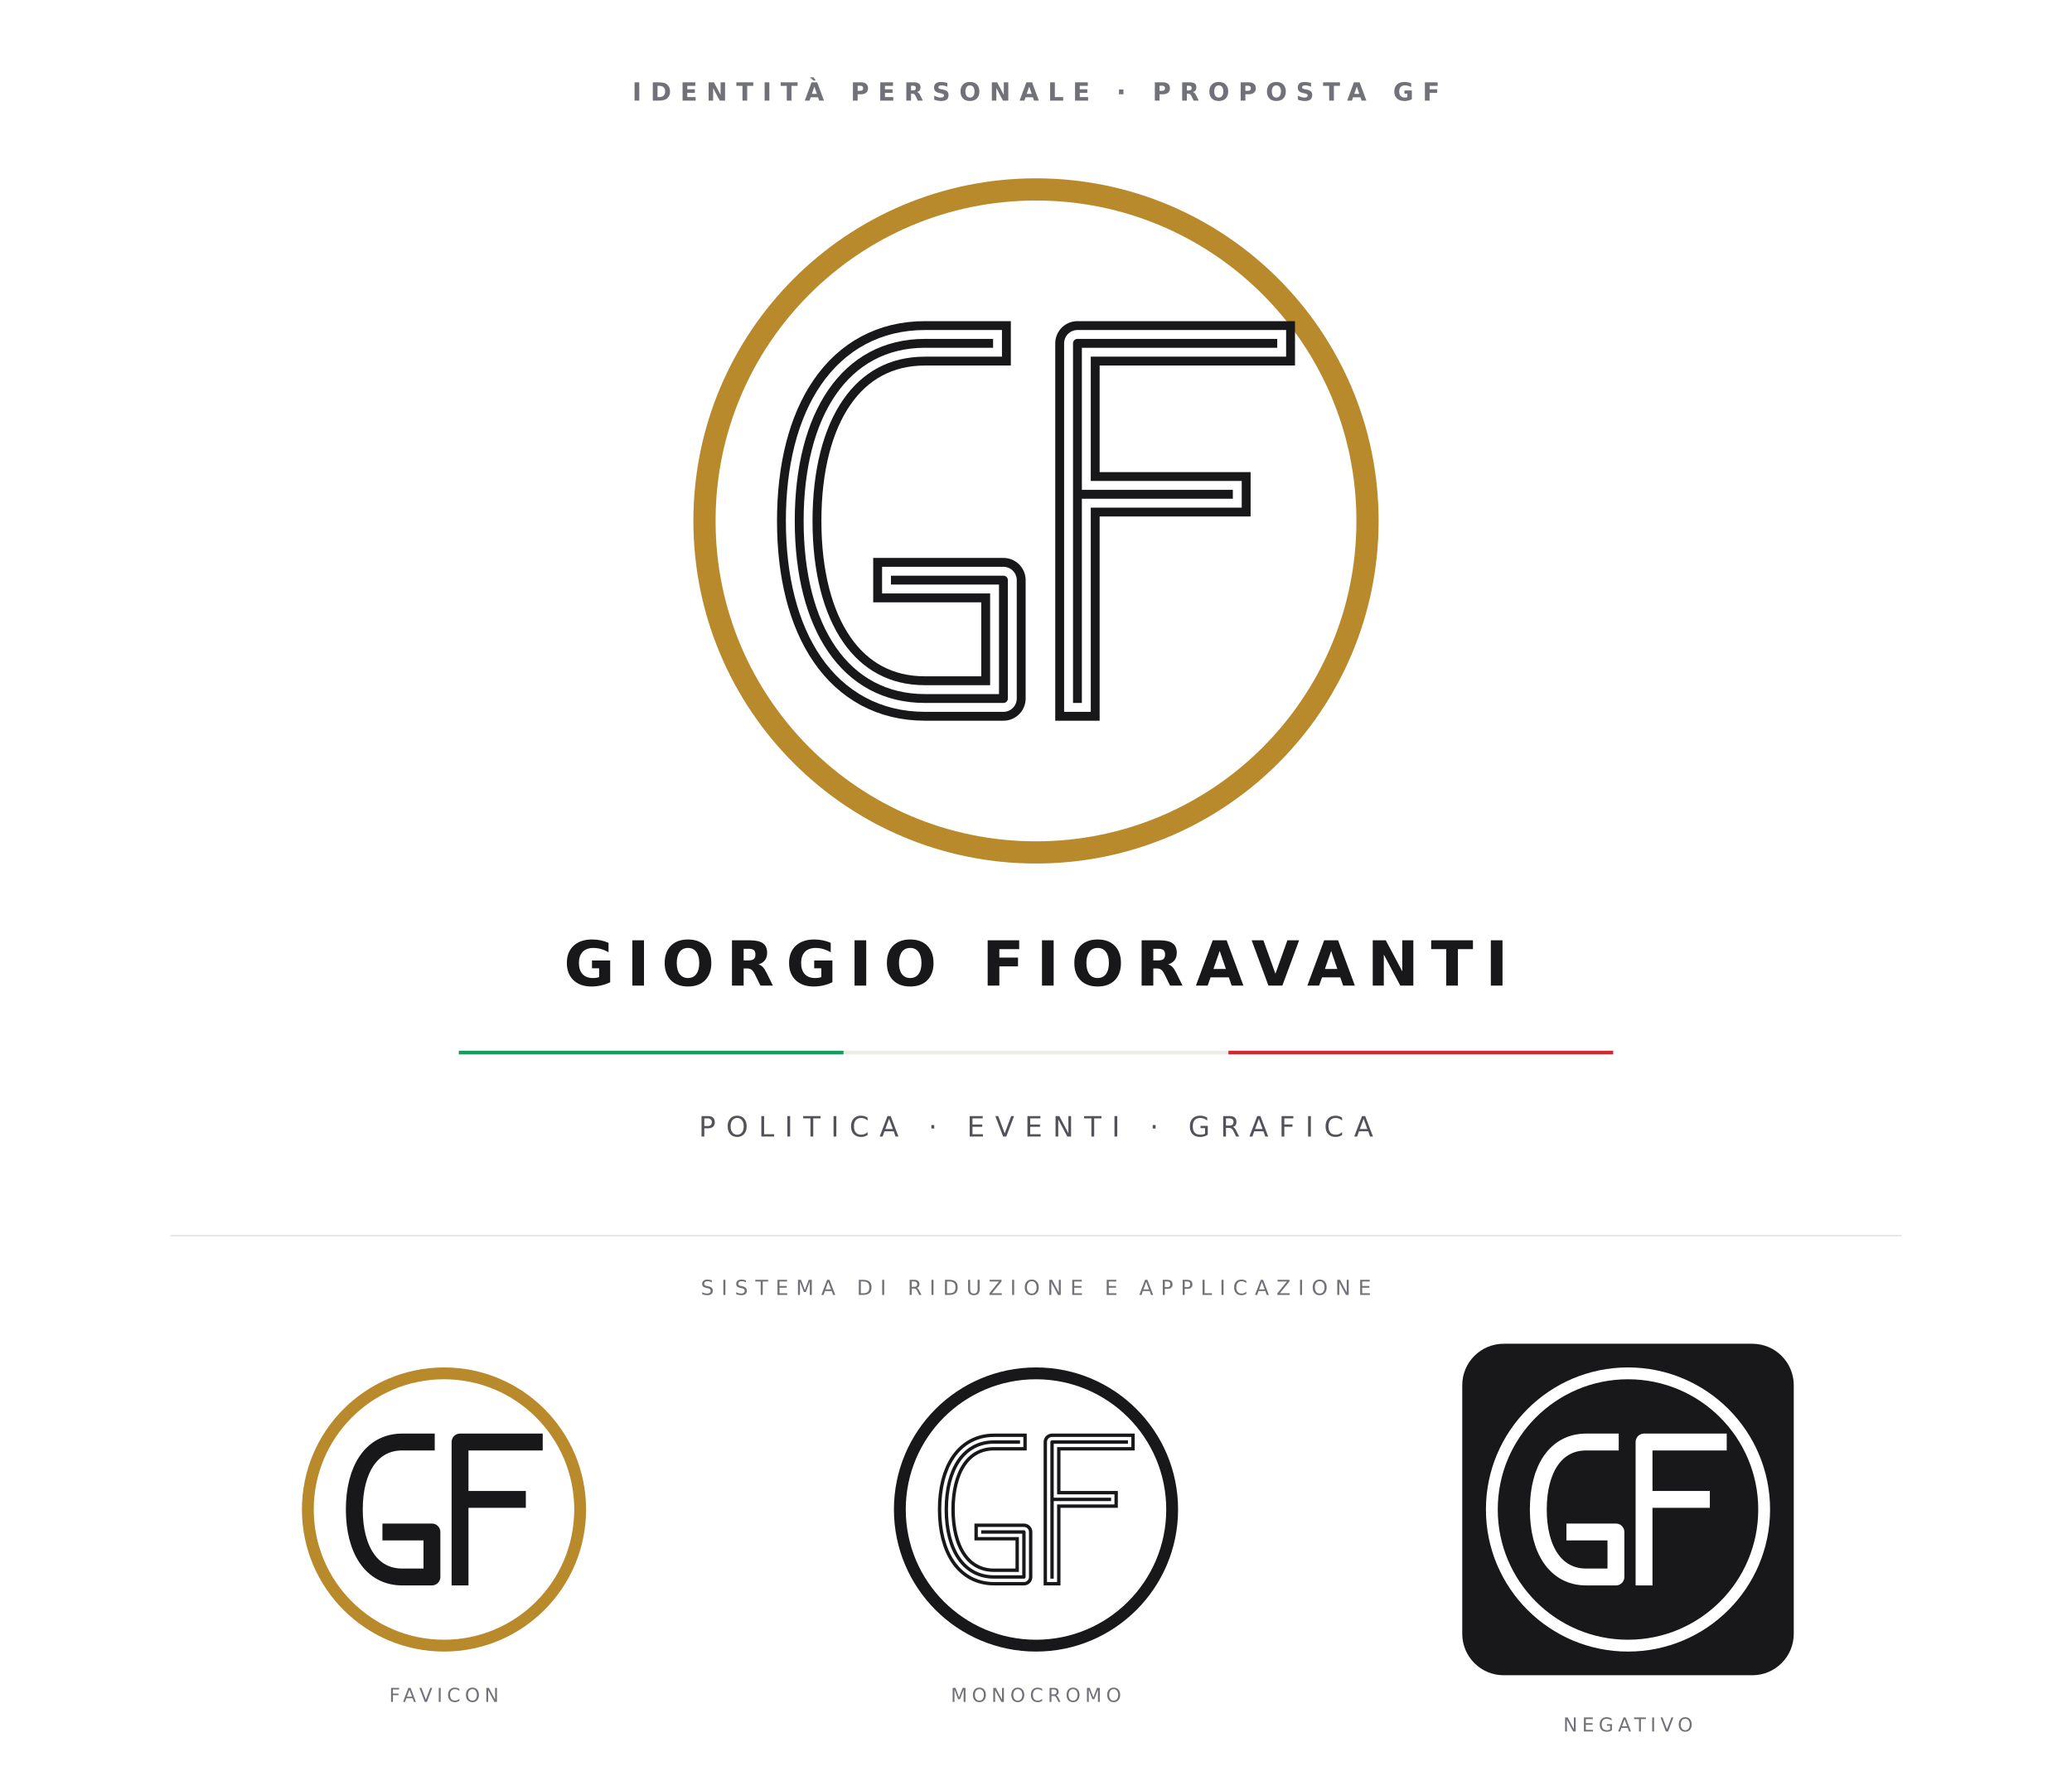
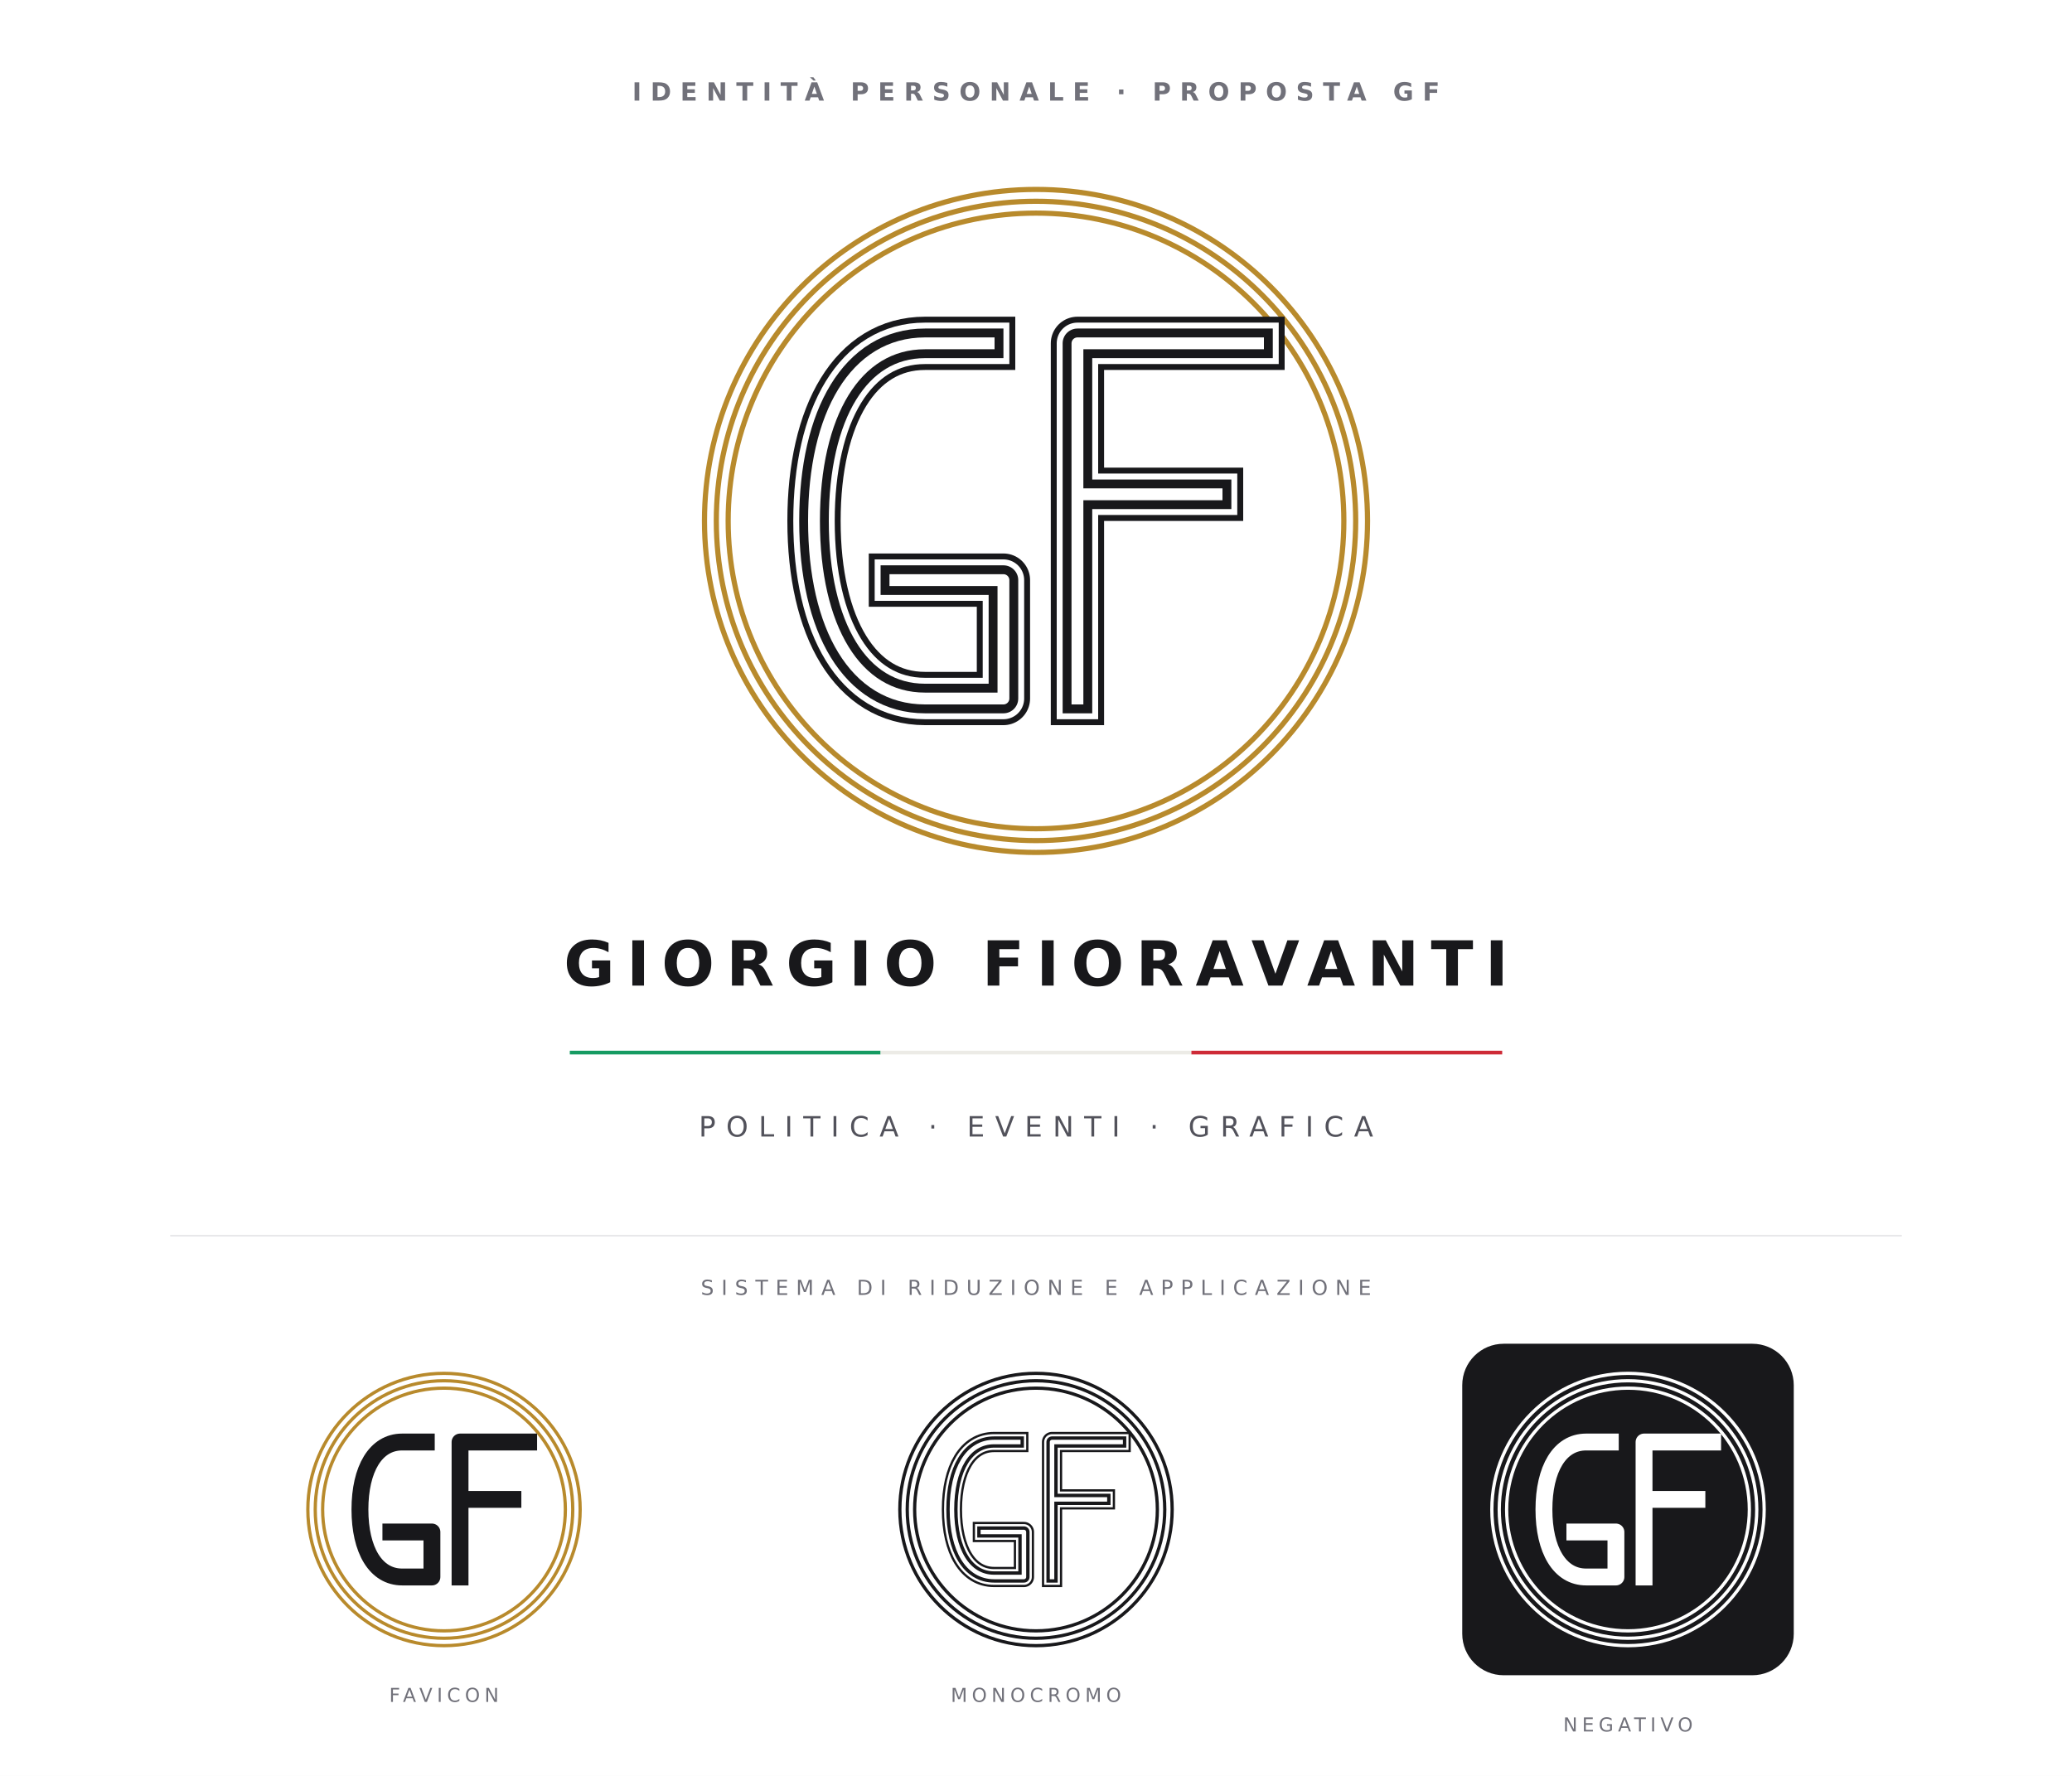
<svg xmlns="http://www.w3.org/2000/svg" viewBox="0 0 1400 1200" role="img" aria-labelledby="title desc">
  <rect width="1400" height="1200" fill="#FFFFFF" />
  <text x="700" y="68" text-anchor="middle" fill="#71717A" font-family="DejaVu Sans, sans-serif" font-size="17" font-weight="600" letter-spacing="6">IDENTITÀ PERSONALE · PROPOSTA GF</text>
  <g transform="translate(700 352)">
-     <circle r="224" fill="none" stroke="#B88A2C" stroke-width="15" />
+     <circle r="224" fill="none" stroke="#B88A2C" stroke-width="3.5" />
+     <circle r="216" fill="none" stroke="#B88A2C" stroke-width="3.5" />
+     <circle r="208" fill="none" stroke="#B88A2C" stroke-width="3.5" />
    <g transform="translate(10 0)" fill="none" stroke-linecap="square" stroke-linejoin="round">
-       <path d="M-42-120H-85C-139-120-170-72-170 0S-139 120-85 120H-32V40H-105" stroke="#18181B" stroke-width="30" />
-       <path d="M-42-120H-85C-139-120-170-72-170 0S-139 120-85 120H-32V40H-105" stroke="#FFFFFF" stroke-width="18" />
-       <path d="M-42-120H-85C-139-120-170-72-170 0S-139 120-85 120H-32V40H-105" stroke="#18181B" stroke-width="6" />
-       <path d="M18 120V-120H150M18-18H120" stroke="#18181B" stroke-width="30" />
-       <path d="M18 120V-120H150M18-18H120" stroke="#FFFFFF" stroke-width="18" />
-       <path d="M18 120V-120H150M18-18H120" stroke="#18181B" stroke-width="6" />
+       <path d="M-42-120H-85C-132-120-160-72-160 0S-132 120-85 120H-32V40H-105" stroke="#18181B" stroke-width="36" />
+       <path d="M-42-120H-85C-132-120-160-72-160 0S-132 120-85 120H-32V40H-105" stroke="#FFFFFF" stroke-width="28" />
+       <path d="M-42-120H-85C-132-120-160-72-160 0S-132 120-85 120H-32V40H-105" stroke="#18181B" stroke-width="20" />
+       <path d="M-42-120H-85C-132-120-160-72-160 0S-132 120-85 120H-32V40H-105" stroke="#FFFFFF" stroke-width="8" />
+       <path d="M18 120V-120H140M18-18H112" stroke="#18181B" stroke-width="36" />
+       <path d="M18 120V-120H140M18-18H112" stroke="#FFFFFF" stroke-width="28" />
+       <path d="M18 120V-120H140M18-18H112" stroke="#18181B" stroke-width="20" />
+       <path d="M18 120V-120H140M18-18H112" stroke="#FFFFFF" stroke-width="8" />
    </g>
  </g>
  <text x="700" y="666" text-anchor="middle" fill="#18181B" font-family="DejaVu Sans, sans-serif" font-size="42" font-weight="700" letter-spacing="8">GIORGIO FIORAVANTI</text>
-   <g transform="translate(310 710)">
-     <rect width="260" height="2.5" fill="#169B62" />
-     <rect x="260" width="260" height="2.5" fill="#ECEBE6" />
-     <rect x="520" width="260" height="2.5" fill="#CE2B37" />
+   <g transform="translate(385 710)">
+     <rect width="210" height="2.5" fill="#169B62" />
+     <rect x="210" width="210" height="2.5" fill="#ECEBE6" />
+     <rect x="420" width="210" height="2.5" fill="#CE2B37" />
  </g>
  <text x="700" y="768" text-anchor="middle" fill="#52525B" font-family="DejaVu Sans, sans-serif" font-size="19" font-weight="500" letter-spacing="7">POLITICA · EVENTI · GRAFICA</text>
  <path d="M115 835H1285" stroke="#E4E4E7" />
  <text x="700" y="875" text-anchor="middle" fill="#71717A" font-family="DejaVu Sans, sans-serif" font-size="14" letter-spacing="5">SISTEMA DI RIDUZIONE E APPLICAZIONE</text>
  <g transform="translate(300 1020)">
-     <circle r="92" fill="none" stroke="#B88A2C" stroke-width="8" />
+     <circle r="92" fill="none" stroke="#B88A2C" stroke-width="2.2" />
+     <circle r="87" fill="none" stroke="#B88A2C" stroke-width="2.2" />
+     <circle r="82" fill="none" stroke="#B88A2C" stroke-width="2.2" />
    <g transform="translate(4 0) scale(.38)" fill="none" stroke="#18181B" stroke-width="30" stroke-linecap="square" stroke-linejoin="round">
-       <path d="M-42-120H-85C-139-120-170-72-170 0S-139 120-85 120H-32V40H-105" />
-       <path d="M18 120V-120H150M18-18H120" />
+       <path d="M-42-120H-85C-132-120-160-72-160 0S-132 120-85 120H-32V40H-105" />
+       <path d="M18 120V-120H140M18-18H112" />
    </g>
    <text x="0" y="130" text-anchor="middle" fill="#71717A" font-family="DejaVu Sans, sans-serif" font-size="13" letter-spacing="3">FAVICON</text>
  </g>
  <g transform="translate(700 1020)">
-     <circle r="92" fill="none" stroke="#18181B" stroke-width="8" />
+     <circle r="92" fill="none" stroke="#18181B" stroke-width="2.2" />
+     <circle r="87" fill="none" stroke="#18181B" stroke-width="2.2" />
+     <circle r="82" fill="none" stroke="#18181B" stroke-width="2.2" />
    <g transform="translate(4 0) scale(.38)" fill="none" stroke-linecap="square" stroke-linejoin="round">
-       <path d="M-42-120H-85C-139-120-170-72-170 0S-139 120-85 120H-32V40H-105" stroke="#18181B" stroke-width="30" />
-       <path d="M-42-120H-85C-139-120-170-72-170 0S-139 120-85 120H-32V40H-105" stroke="#FFFFFF" stroke-width="18" />
-       <path d="M-42-120H-85C-139-120-170-72-170 0S-139 120-85 120H-32V40H-105" stroke="#18181B" stroke-width="6" />
-       <path d="M18 120V-120H150M18-18H120" stroke="#18181B" stroke-width="30" />
-       <path d="M18 120V-120H150M18-18H120" stroke="#FFFFFF" stroke-width="18" />
-       <path d="M18 120V-120H150M18-18H120" stroke="#18181B" stroke-width="6" />
+       <path d="M-42-120H-85C-132-120-160-72-160 0S-132 120-85 120H-32V40H-105" stroke="#18181B" stroke-width="36" />
+       <path d="M-42-120H-85C-132-120-160-72-160 0S-132 120-85 120H-32V40H-105" stroke="#FFFFFF" stroke-width="28" />
+       <path d="M-42-120H-85C-132-120-160-72-160 0S-132 120-85 120H-32V40H-105" stroke="#18181B" stroke-width="20" />
+       <path d="M-42-120H-85C-132-120-160-72-160 0S-132 120-85 120H-32V40H-105" stroke="#FFFFFF" stroke-width="8" />
+       <path d="M18 120V-120H140M18-18H112" stroke="#18181B" stroke-width="36" />
+       <path d="M18 120V-120H140M18-18H112" stroke="#FFFFFF" stroke-width="28" />
+       <path d="M18 120V-120H140M18-18H112" stroke="#18181B" stroke-width="20" />
+       <path d="M18 120V-120H140M18-18H112" stroke="#FFFFFF" stroke-width="8" />
    </g>
    <text x="0" y="130" text-anchor="middle" fill="#71717A" font-family="DejaVu Sans, sans-serif" font-size="13" letter-spacing="3">MONOCROMO</text>
  </g>
  <g transform="translate(1100 1020)">
    <rect x="-112" y="-112" width="224" height="224" rx="28" fill="#18181B" />
-     <circle r="92" fill="none" stroke="#FFFFFF" stroke-width="8" />
+     <circle r="92" fill="none" stroke="#FFFFFF" stroke-width="2.2" />
+     <circle r="87" fill="none" stroke="#FFFFFF" stroke-width="2.2" />
+     <circle r="82" fill="none" stroke="#FFFFFF" stroke-width="2.2" />
    <g transform="translate(4 0) scale(.38)" fill="none" stroke="#FFFFFF" stroke-width="30" stroke-linecap="square" stroke-linejoin="round">
-       <path d="M-42-120H-85C-139-120-170-72-170 0S-139 120-85 120H-32V40H-105" />
-       <path d="M18 120V-120H150M18-18H120" />
+       <path d="M-42-120H-85C-132-120-160-72-160 0S-132 120-85 120H-32V40H-105" />
+       <path d="M18 120V-120H140M18-18H112" />
    </g>
    <text x="0" y="150" text-anchor="middle" fill="#71717A" font-family="DejaVu Sans, sans-serif" font-size="13" letter-spacing="3">NEGATIVO</text>
  </g>
</svg>
